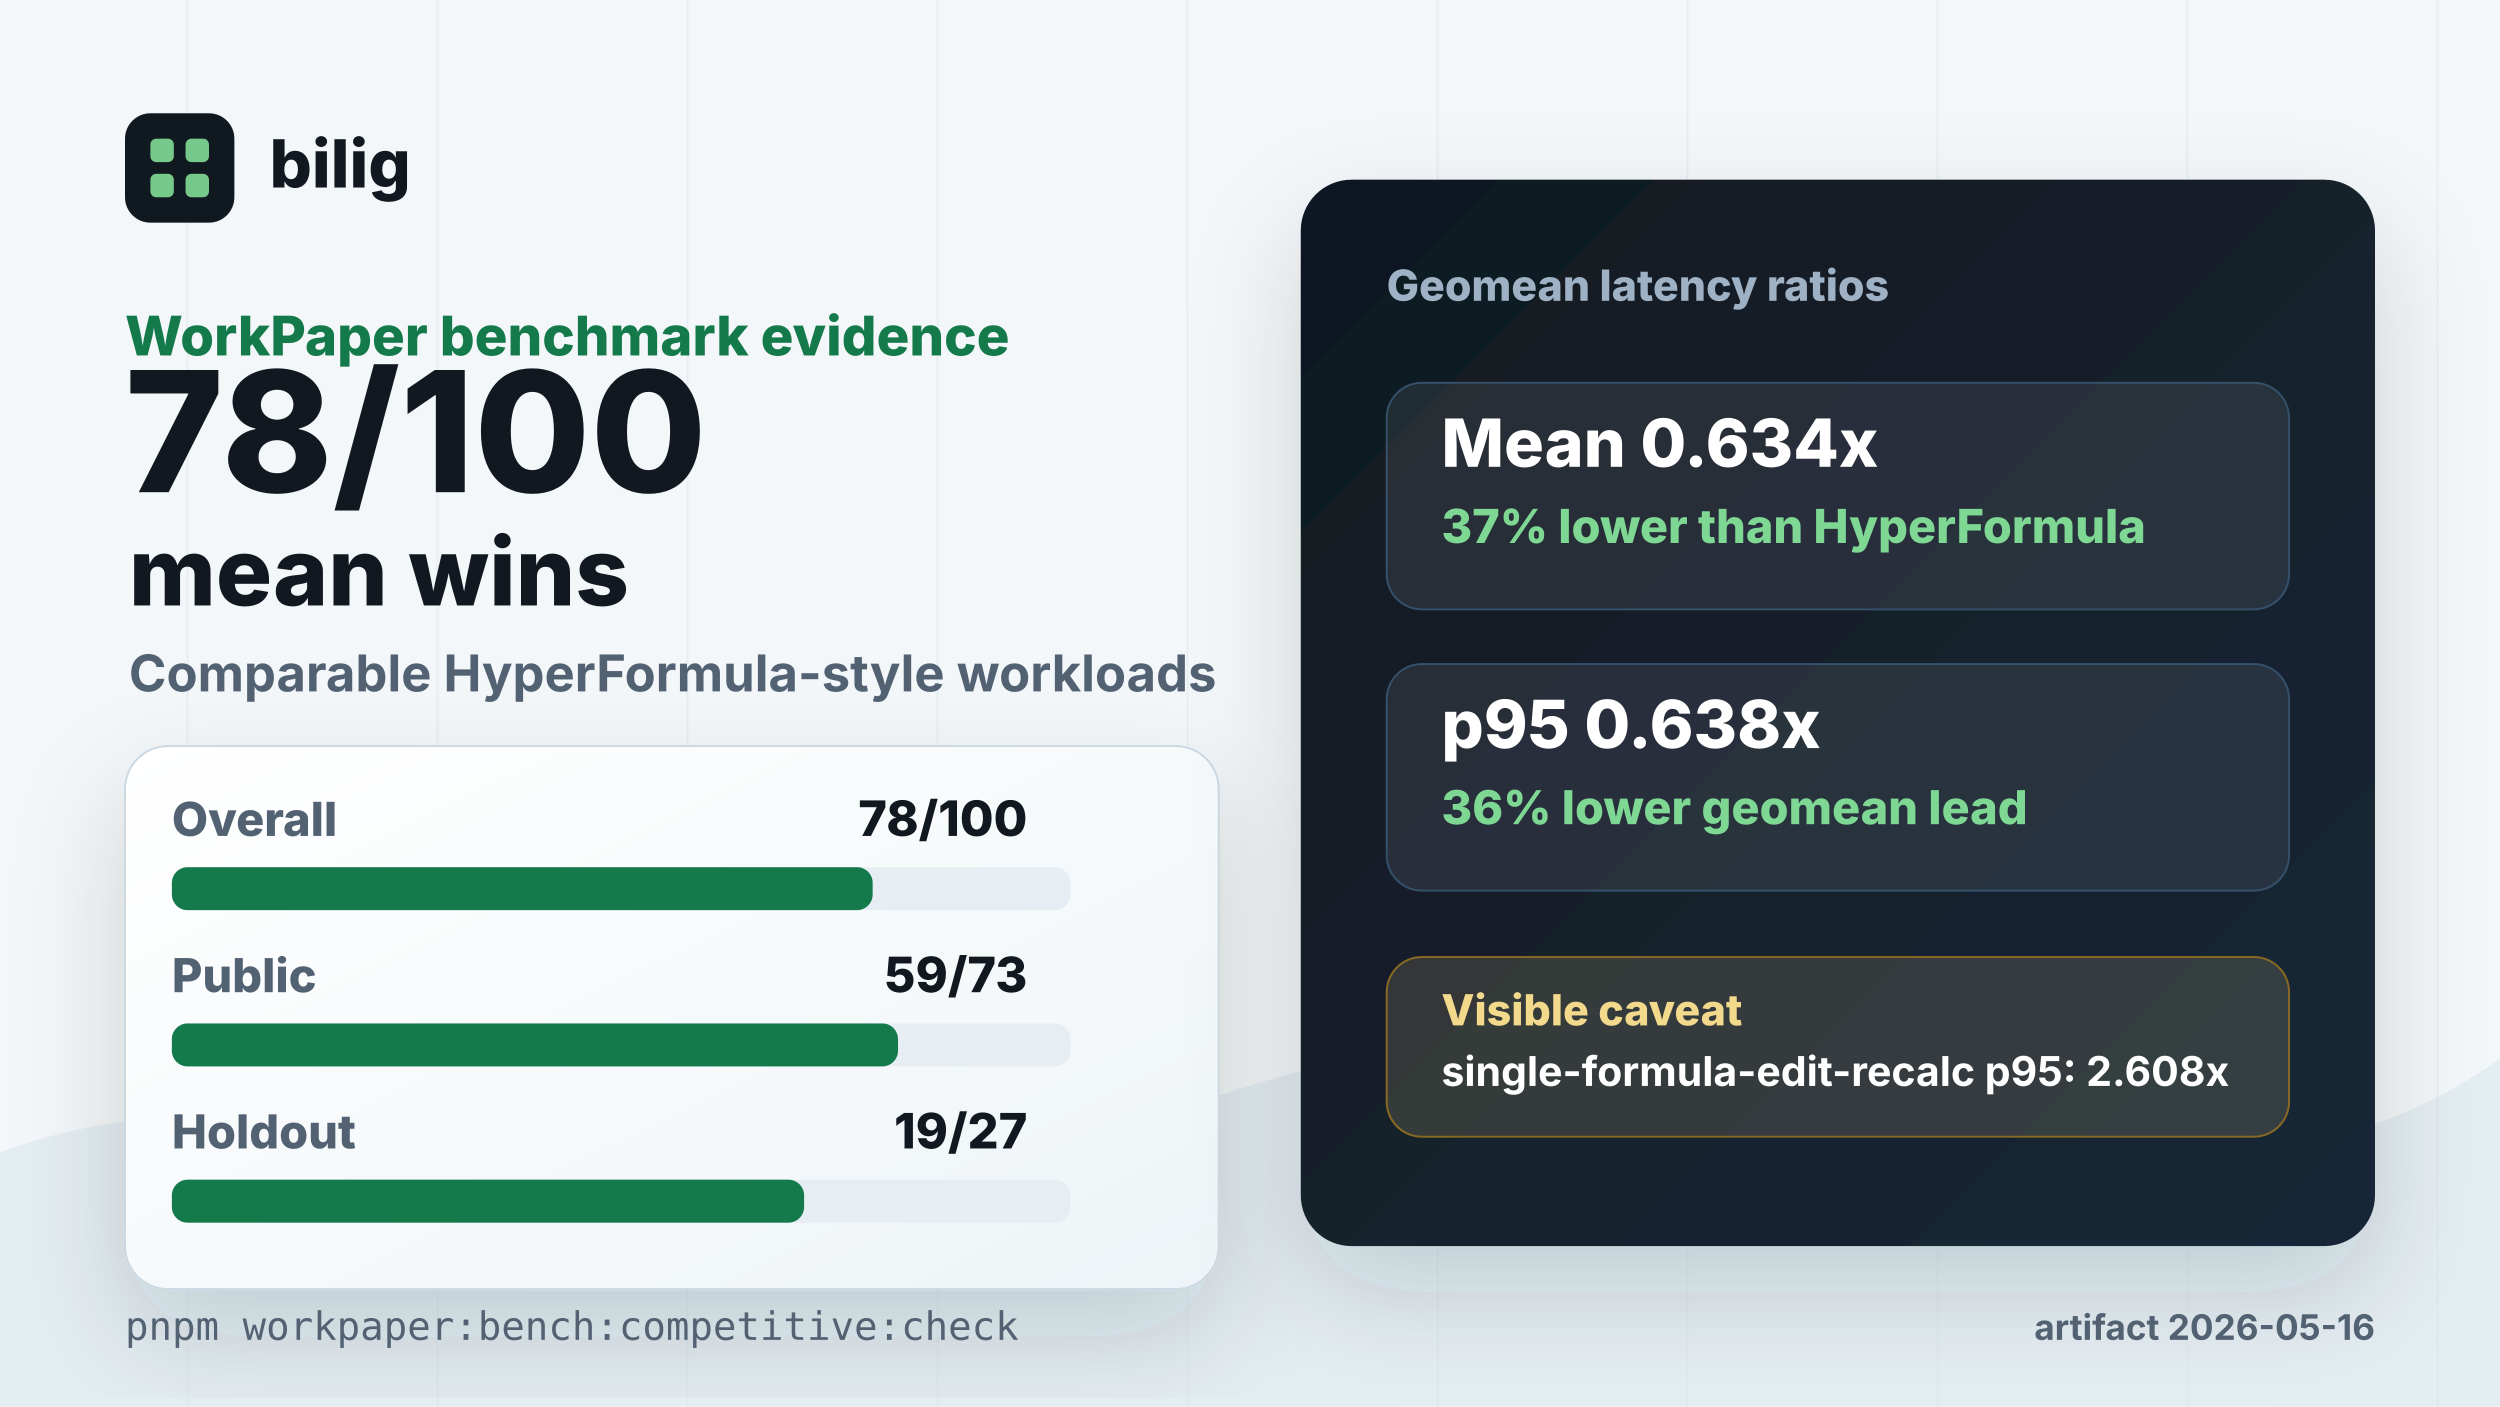
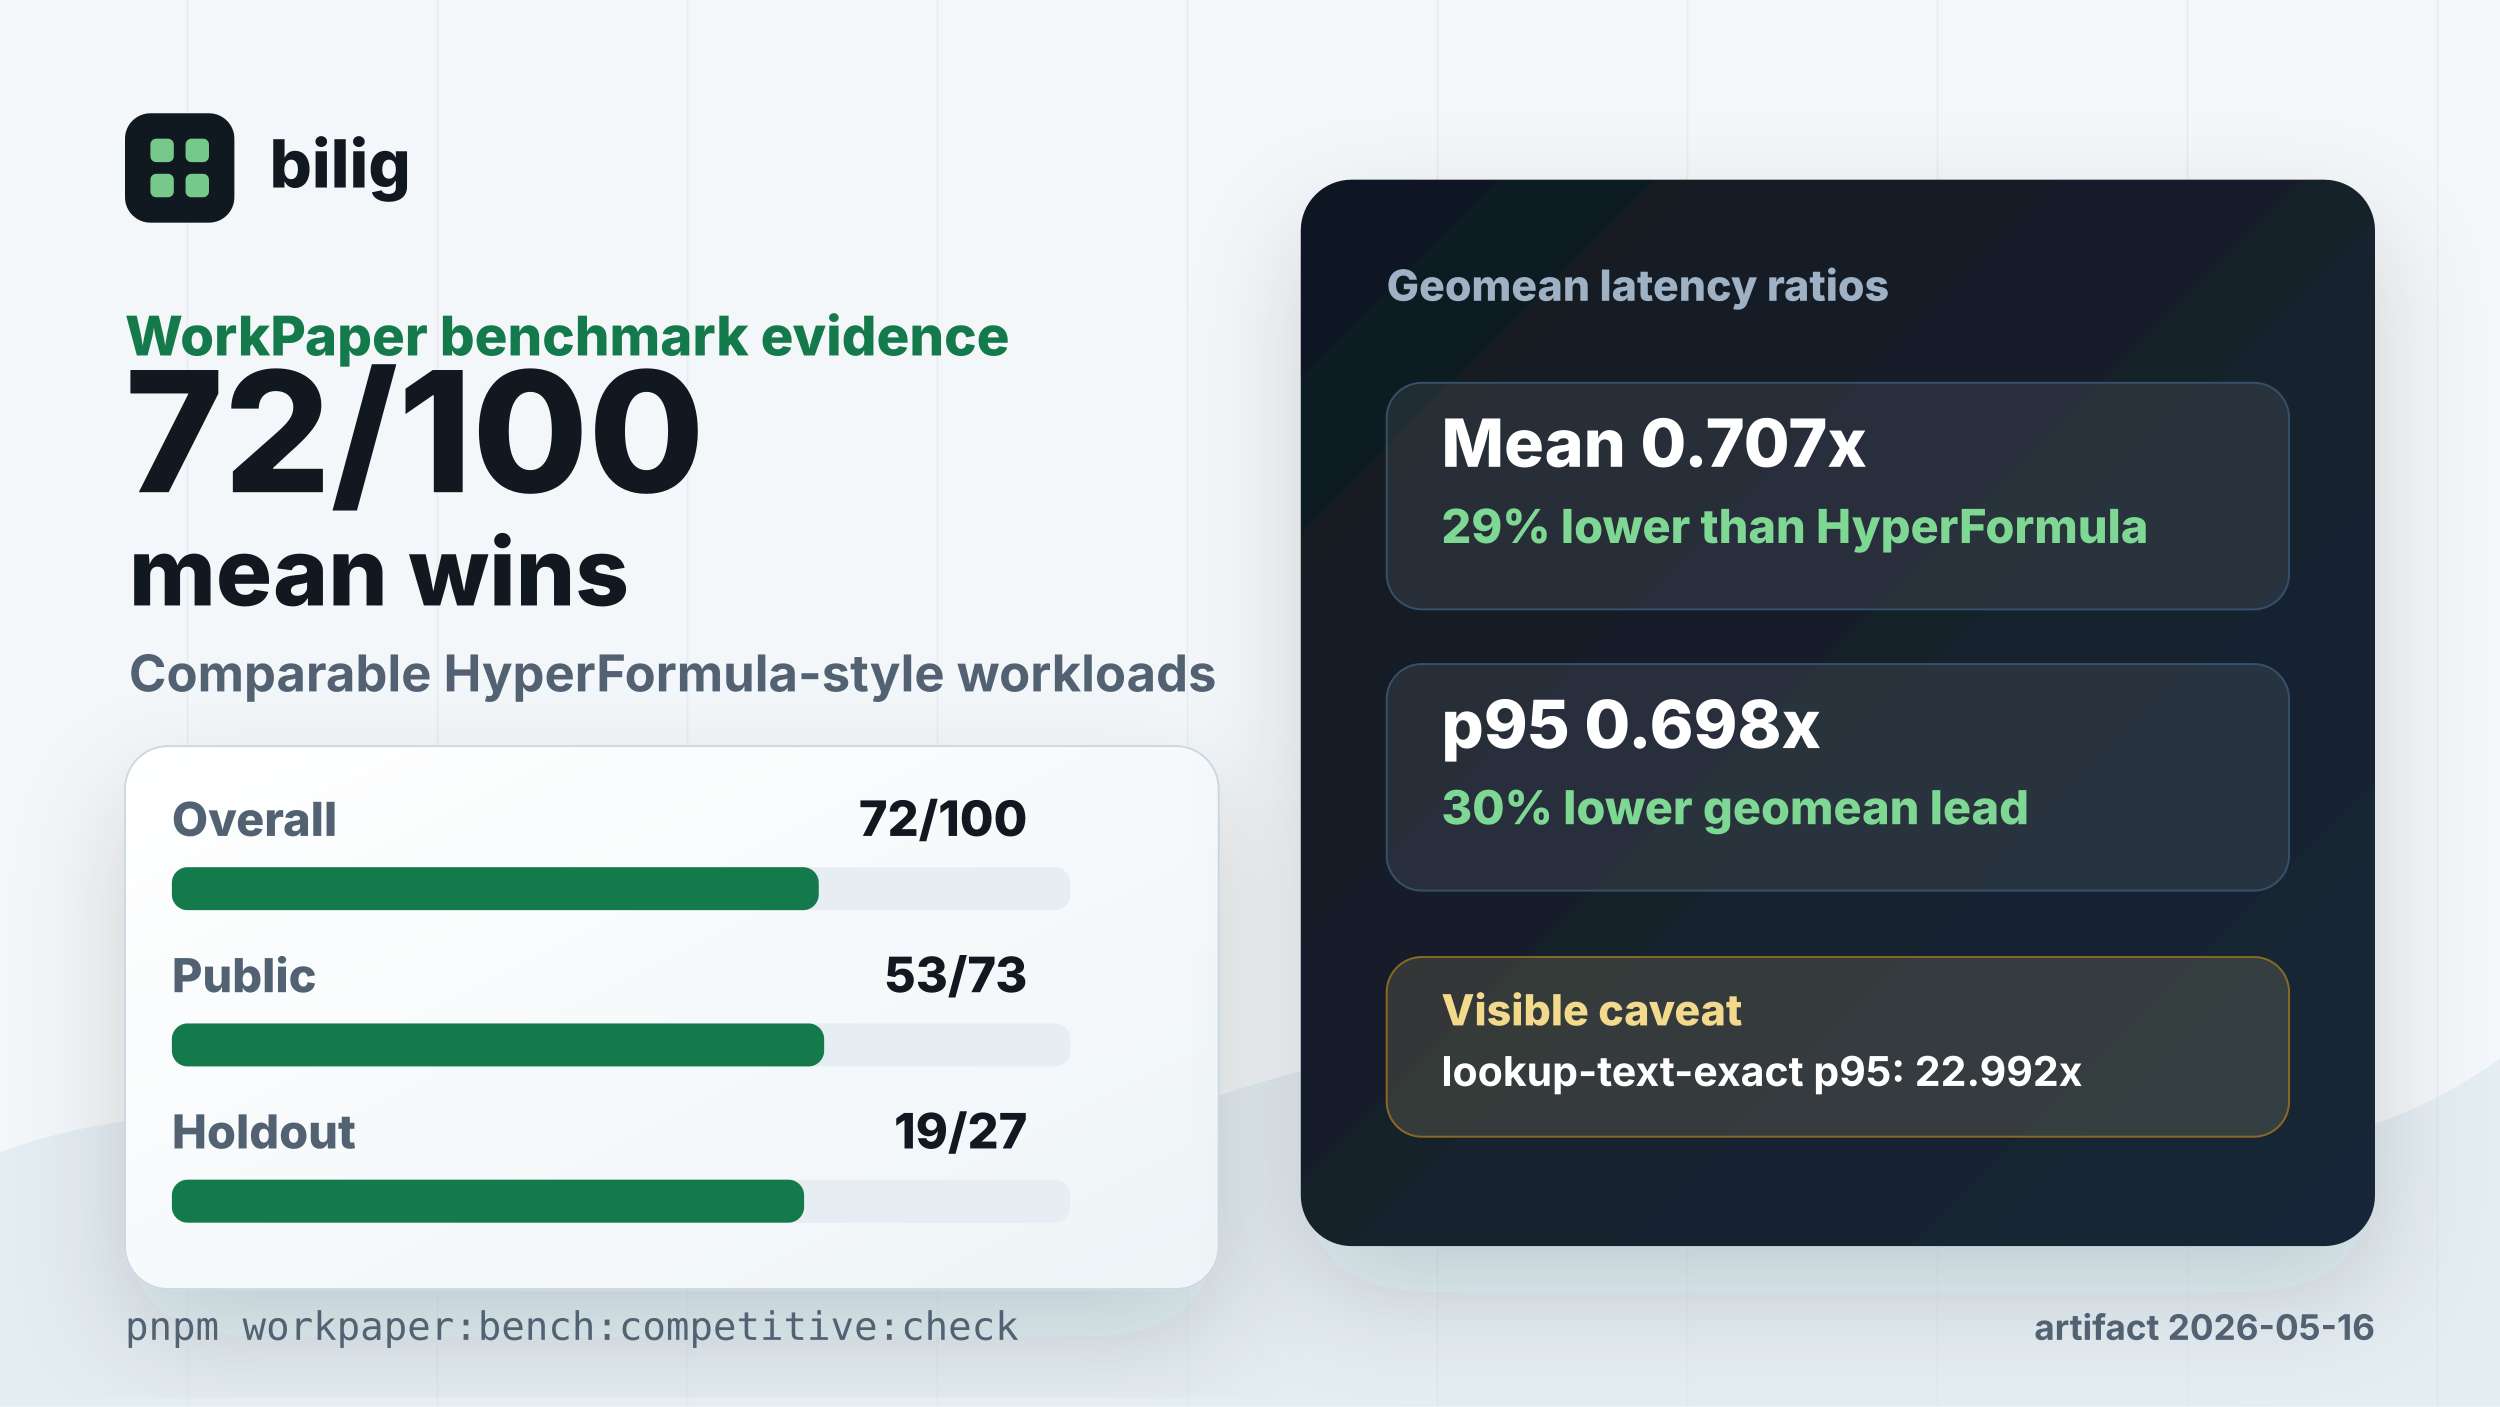
<svg xmlns="http://www.w3.org/2000/svg" width="1280" height="720" viewBox="0 0 1280 720">
  <defs>
    <linearGradient id="panel" x1="0" x2="1" y1="0" y2="1">
      <stop offset="0" stop-color="#ffffff" />
      <stop offset="1" stop-color="#eef4f7" />
    </linearGradient>
    <linearGradient id="dark" x1="0" x2="1" y1="0" y2="1">
      <stop offset="0" stop-color="#101820" />
      <stop offset="1" stop-color="#192838" />
    </linearGradient>
    <filter id="shadow" x="-20%" y="-20%" width="140%" height="140%">
      <feDropShadow dx="0" dy="24" stdDeviation="28" flood-color="#102033" flood-opacity="0.16" />
    </filter>
  </defs>
  <rect width="1280" height="720" fill="#f4f7f9" />
  <path d="M0 590 C190 520 340 674 520 600 C700 526 814 502 1000 560 C1135 602 1210 592 1280 542 L1280 720 L0 720 Z" fill="#e4edf2" />
  <g opacity="0.5" stroke="#d9e3ea" stroke-width="1">
    <path d="M96 0 V720" />
    <path d="M224 0 V720" />
    <path d="M352 0 V720" />
    <path d="M480 0 V720" />
    <path d="M608 0 V720" />
    <path d="M736 0 V720" />
    <path d="M864 0 V720" />
    <path d="M992 0 V720" />
    <path d="M1120 0 V720" />
    <path d="M1248 0 V720" />
  </g>
  <g transform="translate(64 58)">
    <rect x="0" y="0" width="56" height="56" rx="13" fill="#101820" />
    <rect x="13" y="13" width="12" height="12" rx="3" fill="#77c98b" />
    <rect x="31" y="13" width="12" height="12" rx="3" fill="#77c98b" />
    <rect x="13" y="31" width="12" height="12" rx="3" fill="#77c98b" />
    <rect x="31" y="31" width="12" height="12" rx="3" fill="#77c98b" />
    <text x="74" y="38" fill="#111820" font-family="Inter, Arial, Helvetica, sans-serif" font-size="34" font-weight="820">bilig</text>
  </g>
  <text x="64" y="182" fill="#147a4b" font-family="Inter, Arial, Helvetica, sans-serif" font-size="28" font-weight="820">WorkPaper benchmark evidence</text>
-   <text x="64" y="252" fill="#111820" font-family="Inter, Arial, Helvetica, sans-serif" font-size="86" font-weight="830" letter-spacing="0">78/100</text>
+   <text x="64" y="252" fill="#111820" font-family="Inter, Arial, Helvetica, sans-serif" font-size="86" font-weight="830" letter-spacing="0">72/100</text>
  <text x="66" y="310" fill="#111820" font-family="Inter, Arial, Helvetica, sans-serif" font-size="48" font-weight="800" letter-spacing="0">mean wins</text>
  <text x="66" y="354" fill="#526273" font-family="Inter, Arial, Helvetica, sans-serif" font-size="26" font-weight="650">Comparable HyperFormula-style workloads</text>
  <g filter="url(#shadow)">
    <rect x="64" y="382" width="560" height="278" rx="22" fill="url(#panel)" stroke="#cbd8e2" />
  </g>
  <g transform="translate(88 428)">
    <text x="0" y="0" fill="#526273" font-family="Inter, Arial, Helvetica, sans-serif" font-size="24" font-weight="760">Overall</text>
-     <text x="438" y="0" text-anchor="end" fill="#111820" font-family="Inter, Arial, Helvetica, sans-serif" font-size="25" font-weight="820">78/100</text>
+     <text x="438" y="0" text-anchor="end" fill="#111820" font-family="Inter, Arial, Helvetica, sans-serif" font-size="25" font-weight="820">72/100</text>
    <rect x="0" y="16" width="460" height="22" rx="8" fill="#e6edf3" />
-     <rect x="0" y="16" width="358.80" height="22" rx="8" fill="#147a4b" />
+     <rect x="0" y="16" width="331.20" height="22" rx="8" fill="#147a4b" />
  </g>
  <g transform="translate(88 508)">
    <text x="0" y="0" fill="#526273" font-family="Inter, Arial, Helvetica, sans-serif" font-size="24" font-weight="760">Public</text>
-     <text x="438" y="0" text-anchor="end" fill="#111820" font-family="Inter, Arial, Helvetica, sans-serif" font-size="25" font-weight="820">59/73</text>
+     <text x="438" y="0" text-anchor="end" fill="#111820" font-family="Inter, Arial, Helvetica, sans-serif" font-size="25" font-weight="820">53/73</text>
    <rect x="0" y="16" width="460" height="22" rx="8" fill="#e6edf3" />
-     <rect x="0" y="16" width="371.78" height="22" rx="8" fill="#147a4b" />
+     <rect x="0" y="16" width="333.97" height="22" rx="8" fill="#147a4b" />
  </g>
  <g transform="translate(88 588)">
    <text x="0" y="0" fill="#526273" font-family="Inter, Arial, Helvetica, sans-serif" font-size="24" font-weight="760">Holdout</text>
    <text x="438" y="0" text-anchor="end" fill="#111820" font-family="Inter, Arial, Helvetica, sans-serif" font-size="25" font-weight="820">19/27</text>
    <rect x="0" y="16" width="460" height="22" rx="8" fill="#e6edf3" />
    <rect x="0" y="16" width="323.70" height="22" rx="8" fill="#147a4b" />
  </g>
  <g filter="url(#shadow)">
    <rect x="666" y="92" width="550" height="546" rx="26" fill="url(#dark)" />
  </g>
  <text x="710" y="154" fill="#9fb2c5" font-family="Inter, Arial, Helvetica, sans-serif" font-size="22" font-weight="760">Geomean latency ratios</text>
  <g transform="translate(710 196)">
    <rect x="0" y="0" width="462" height="116" rx="18" fill="#ffffff" fill-opacity="0.08" stroke="#36506a" />
-     <text x="28" y="43" fill="#ffffff" font-family="Inter, Arial, Helvetica, sans-serif" font-size="34" font-weight="840">Mean 0.634x</text>
-     <text x="28" y="82" fill="#7ed894" font-family="Inter, Arial, Helvetica, sans-serif" font-size="24" font-weight="780">37% lower than HyperFormula</text>
+     <text x="28" y="43" fill="#ffffff" font-family="Inter, Arial, Helvetica, sans-serif" font-size="34" font-weight="840">Mean 0.707x</text>
+     <text x="28" y="82" fill="#7ed894" font-family="Inter, Arial, Helvetica, sans-serif" font-size="24" font-weight="780">29% lower than HyperFormula</text>
  </g>
  <g transform="translate(710 340)">
    <rect x="0" y="0" width="462" height="116" rx="18" fill="#ffffff" fill-opacity="0.08" stroke="#36506a" />
-     <text x="28" y="43" fill="#ffffff" font-family="Inter, Arial, Helvetica, sans-serif" font-size="34" font-weight="840">p95 0.638x</text>
-     <text x="28" y="82" fill="#7ed894" font-family="Inter, Arial, Helvetica, sans-serif" font-size="24" font-weight="780">36% lower geomean lead</text>
+     <text x="28" y="43" fill="#ffffff" font-family="Inter, Arial, Helvetica, sans-serif" font-size="34" font-weight="840">p95 0.698x</text>
+     <text x="28" y="82" fill="#7ed894" font-family="Inter, Arial, Helvetica, sans-serif" font-size="24" font-weight="780">30% lower geomean lead</text>
  </g>
  <g transform="translate(710 490)">
    <rect x="0" y="0" width="462" height="92" rx="18" fill="#f4d991" fill-opacity="0.14" stroke="#8a6a23" />
    <text x="28" y="35" fill="#f3d98b" font-family="Inter, Arial, Helvetica, sans-serif" font-size="22" font-weight="820">Visible caveat</text>
-     <text x="28" y="66" fill="#ffffff" font-family="Inter, Arial, Helvetica, sans-serif" font-size="21" font-weight="650">single-formula-edit-recalc p95: 2.608x</text>
+     <text x="28" y="66" fill="#ffffff" font-family="Inter, Arial, Helvetica, sans-serif" font-size="21" font-weight="650">lookup-text-exact p95: 22.992x</text>
  </g>
  <text x="64" y="686" fill="#526273" font-family="SFMono-Regular, Menlo, Consolas, monospace" font-size="20">pnpm workpaper:bench:competitive:check</text>
  <text x="1216" y="686" text-anchor="end" fill="#526273" font-family="Inter, Arial, Helvetica, sans-serif" font-size="18" font-weight="650">artifact 2026-05-16</text>
</svg>
